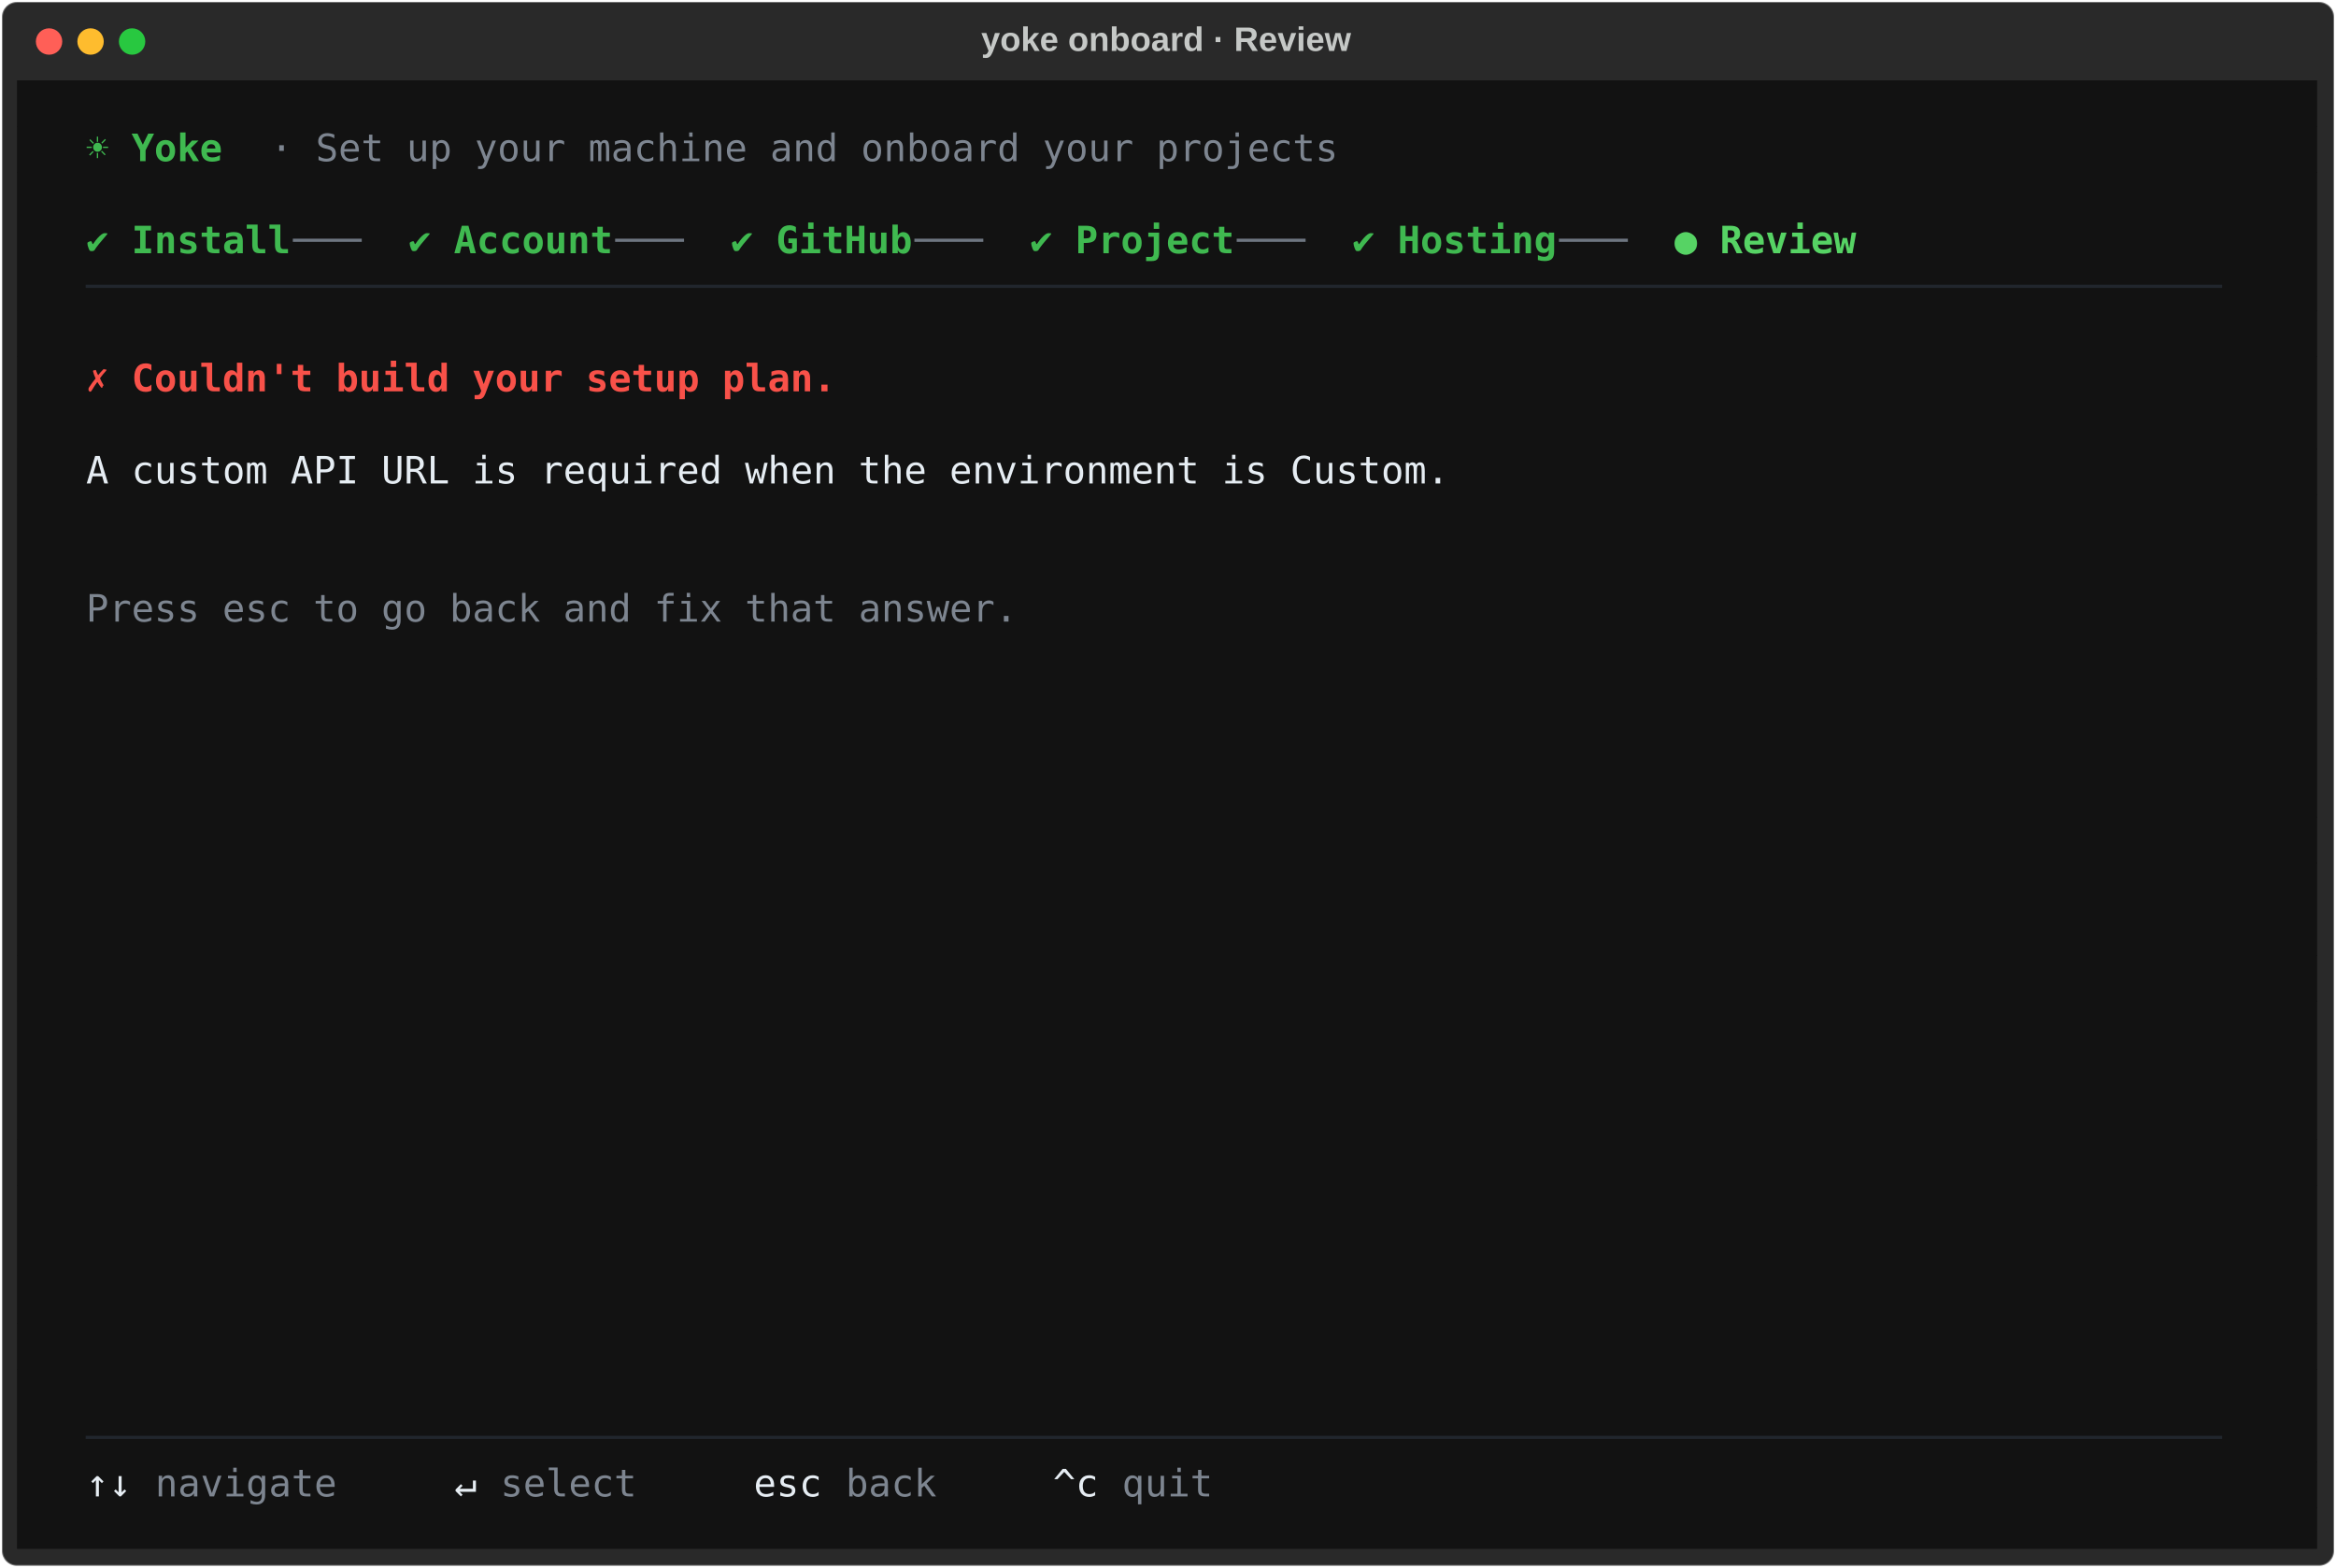
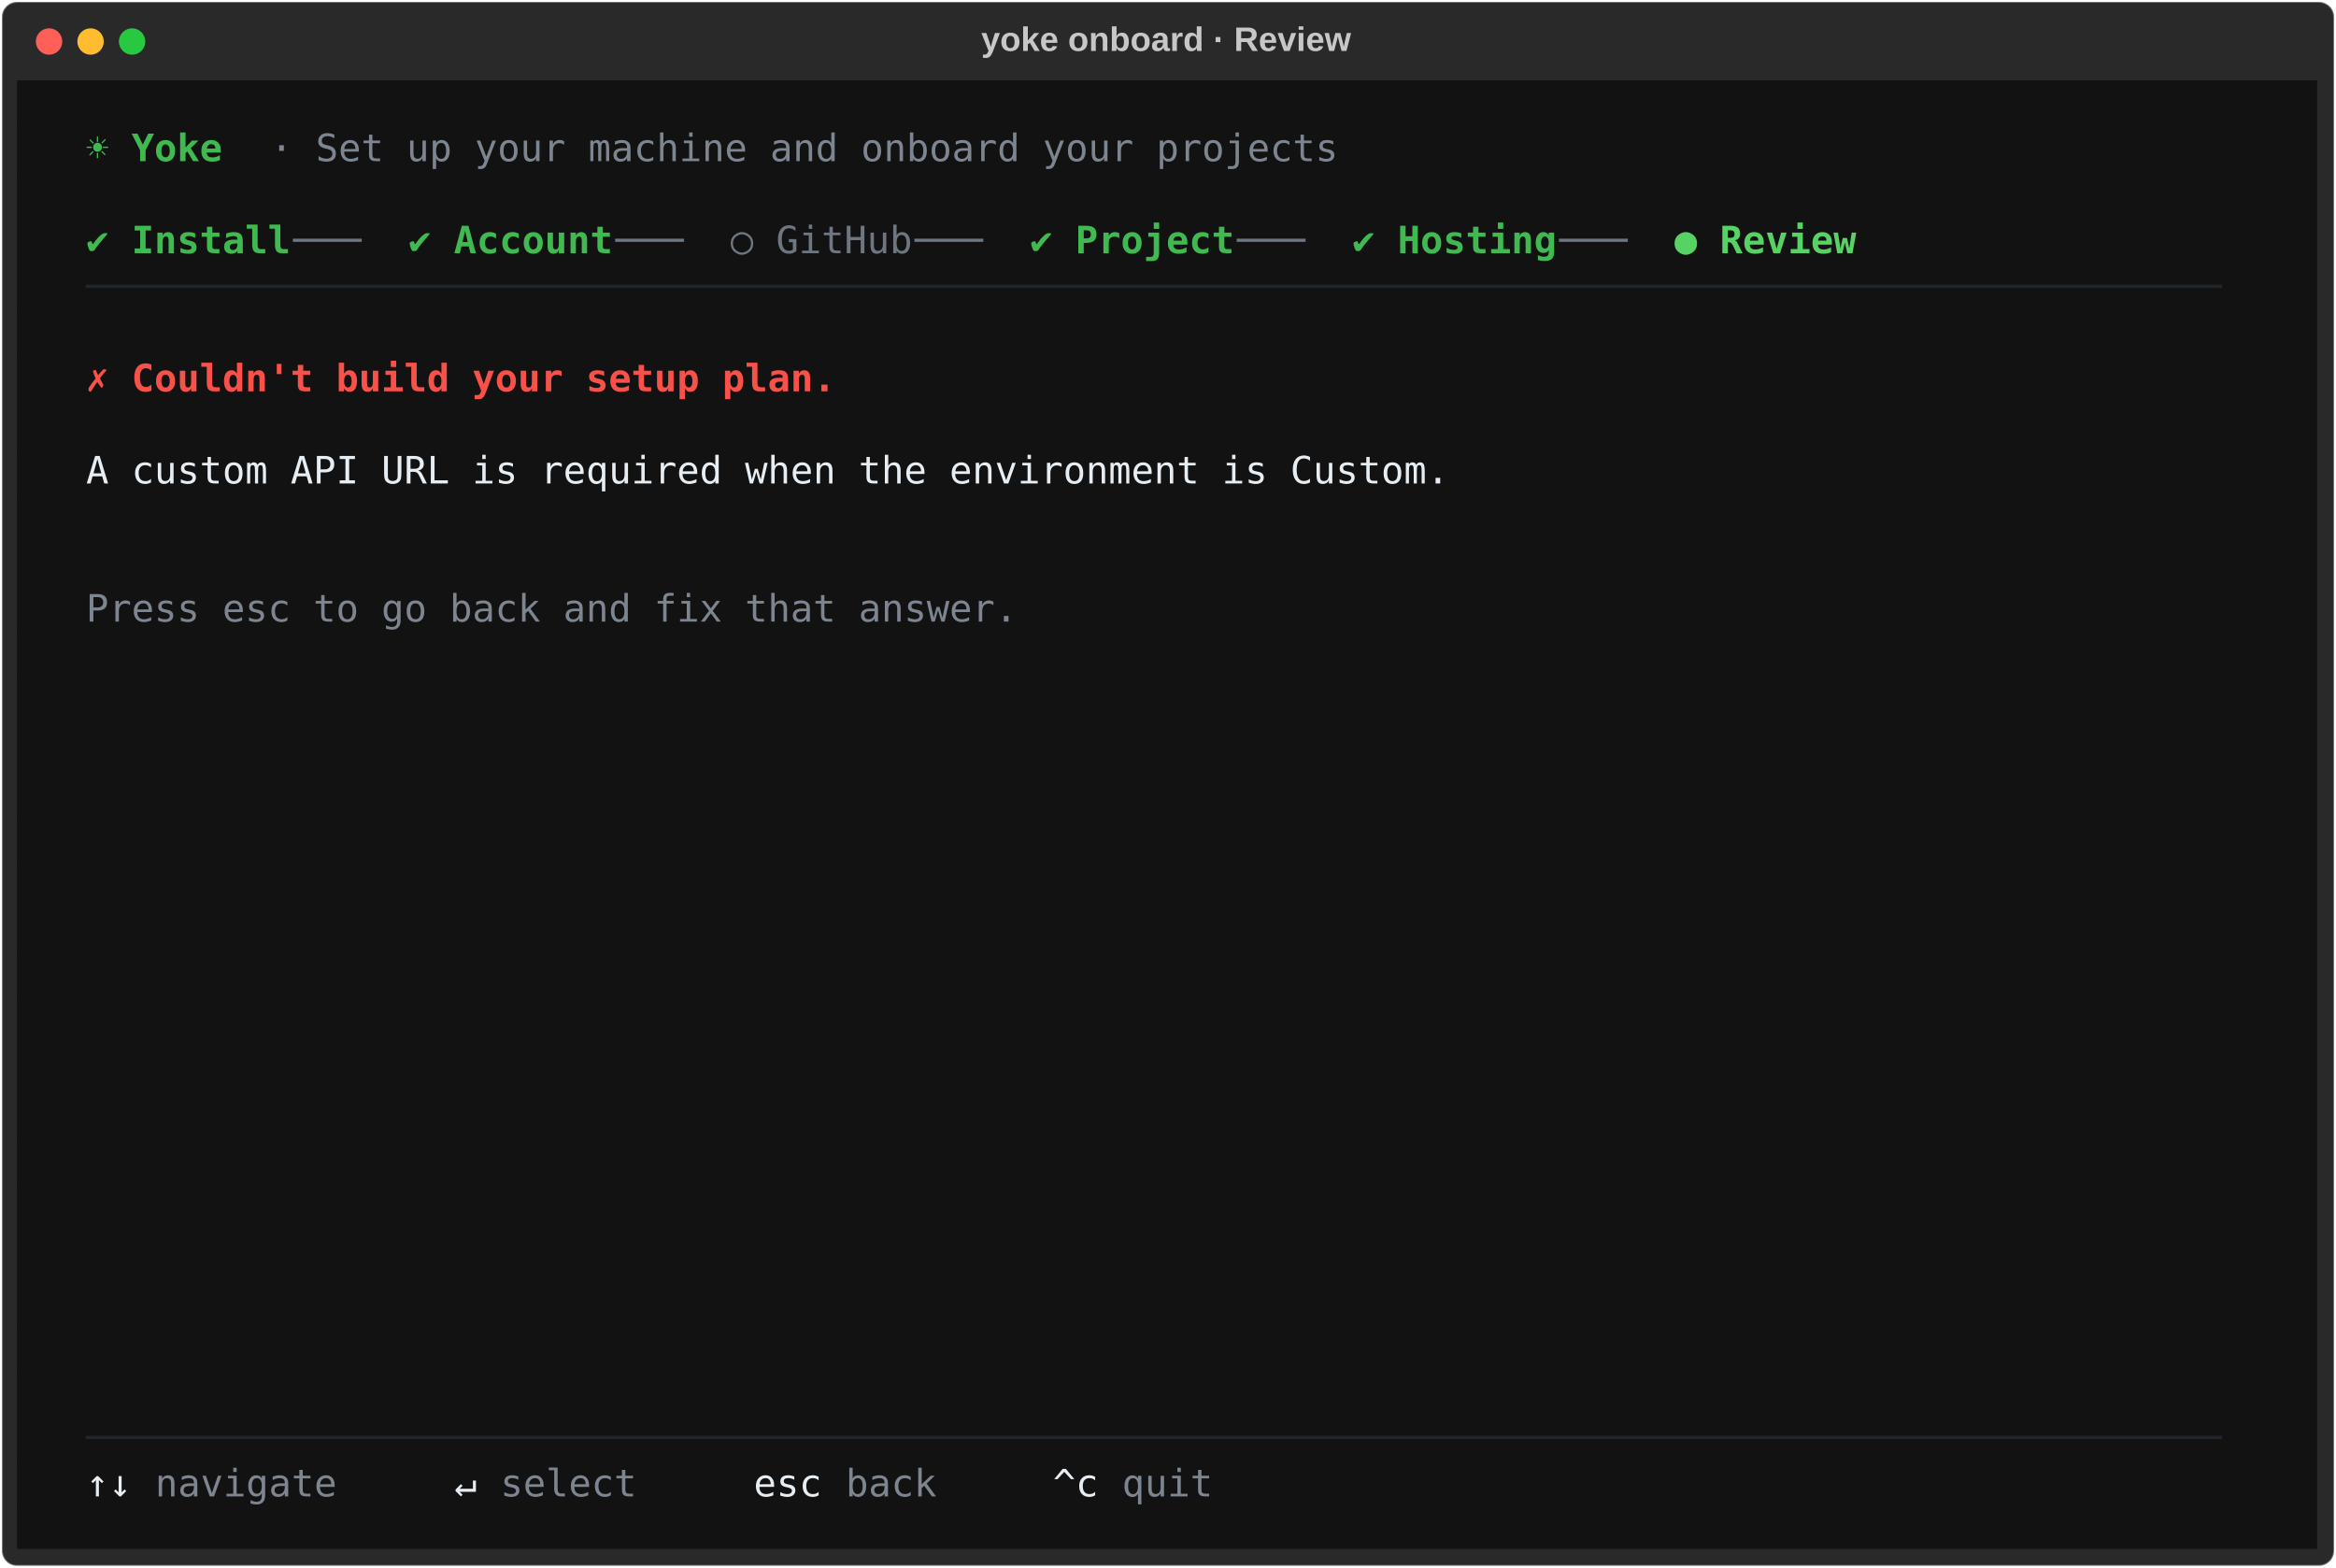
<svg xmlns="http://www.w3.org/2000/svg" class="rich-terminal" viewBox="0 0 1238 830.8">
  <style>

    @font-face {
        font-family: "Fira Code";
        src: local("FiraCode-Regular"),
                url("https://cdnjs.cloudflare.com/ajax/libs/firacode/{{VERSION}}/woff2/FiraCode-Regular.woff2") format("woff2"),
                url("https://cdnjs.cloudflare.com/ajax/libs/firacode/{{VERSION}}/woff/FiraCode-Regular.woff") format("woff");
        font-style: normal;
        font-weight: 400;
    }
    @font-face {
        font-family: "Fira Code";
        src: local("FiraCode-Bold"),
                url("https://cdnjs.cloudflare.com/ajax/libs/firacode/{{VERSION}}/woff2/FiraCode-Bold.woff2") format("woff2"),
                url("https://cdnjs.cloudflare.com/ajax/libs/firacode/{{VERSION}}/woff/FiraCode-Bold.woff") format("woff");
        font-style: bold;
        font-weight: 700;
    }

    .terminal-YOKE-matrix {
        font-family: Fira Code, monospace;
        font-size: 20px;
        line-height: 24.4px;
        font-variant-east-asian: full-width;
    }

    .terminal-YOKE-title {
        font-size: 18px;
        font-weight: bold;
        font-family: arial;
    }

.terminal-YOKE-r2 { fill: #3fb950;font-weight: bold }
.terminal-YOKE-r3 { fill: #e6edf3 }
.terminal-YOKE-r4 { fill: #7d8590 }
.terminal-YOKE-r5 { fill: #6e7681 }
.terminal-YOKE-r6 { fill: #56d364;font-weight: bold }
.terminal-YOKE-r7 { fill: #21262d }
.terminal-YOKE-r8 { fill: #f85149;font-weight: bold }
    </style>
  <defs>
    <clipPath id="terminal-YOKE-clip-terminal">
      <rect x="0" y="0" width="1219.0" height="779.8" />
    </clipPath>
    <clipPath id="terminal-YOKE-line-0">
      <rect x="0" y="1.5" width="1220" height="24.65" />
    </clipPath>
    <clipPath id="terminal-YOKE-line-1">
      <rect x="0" y="25.9" width="1220" height="24.65" />
    </clipPath>
    <clipPath id="terminal-YOKE-line-2">
      <rect x="0" y="50.3" width="1220" height="24.65" />
    </clipPath>
    <clipPath id="terminal-YOKE-line-3">
      <rect x="0" y="74.7" width="1220" height="24.65" />
    </clipPath>
    <clipPath id="terminal-YOKE-line-4">
      <rect x="0" y="99.1" width="1220" height="24.65" />
    </clipPath>
    <clipPath id="terminal-YOKE-line-5">
      <rect x="0" y="123.5" width="1220" height="24.65" />
    </clipPath>
    <clipPath id="terminal-YOKE-line-6">
      <rect x="0" y="147.9" width="1220" height="24.65" />
    </clipPath>
    <clipPath id="terminal-YOKE-line-7">
      <rect x="0" y="172.3" width="1220" height="24.65" />
    </clipPath>
    <clipPath id="terminal-YOKE-line-8">
      <rect x="0" y="196.7" width="1220" height="24.65" />
    </clipPath>
    <clipPath id="terminal-YOKE-line-9">
      <rect x="0" y="221.1" width="1220" height="24.65" />
    </clipPath>
    <clipPath id="terminal-YOKE-line-10">
      <rect x="0" y="245.5" width="1220" height="24.65" />
    </clipPath>
    <clipPath id="terminal-YOKE-line-11">
      <rect x="0" y="269.9" width="1220" height="24.65" />
    </clipPath>
    <clipPath id="terminal-YOKE-line-12">
      <rect x="0" y="294.3" width="1220" height="24.65" />
    </clipPath>
    <clipPath id="terminal-YOKE-line-13">
      <rect x="0" y="318.7" width="1220" height="24.65" />
    </clipPath>
    <clipPath id="terminal-YOKE-line-14">
      <rect x="0" y="343.1" width="1220" height="24.65" />
    </clipPath>
    <clipPath id="terminal-YOKE-line-15">
      <rect x="0" y="367.5" width="1220" height="24.65" />
    </clipPath>
    <clipPath id="terminal-YOKE-line-16">
      <rect x="0" y="391.9" width="1220" height="24.65" />
    </clipPath>
    <clipPath id="terminal-YOKE-line-17">
      <rect x="0" y="416.3" width="1220" height="24.65" />
    </clipPath>
    <clipPath id="terminal-YOKE-line-18">
      <rect x="0" y="440.7" width="1220" height="24.65" />
    </clipPath>
    <clipPath id="terminal-YOKE-line-19">
      <rect x="0" y="465.1" width="1220" height="24.65" />
    </clipPath>
    <clipPath id="terminal-YOKE-line-20">
      <rect x="0" y="489.5" width="1220" height="24.65" />
    </clipPath>
    <clipPath id="terminal-YOKE-line-21">
      <rect x="0" y="513.9" width="1220" height="24.65" />
    </clipPath>
    <clipPath id="terminal-YOKE-line-22">
      <rect x="0" y="538.3" width="1220" height="24.65" />
    </clipPath>
    <clipPath id="terminal-YOKE-line-23">
      <rect x="0" y="562.7" width="1220" height="24.65" />
    </clipPath>
    <clipPath id="terminal-YOKE-line-24">
      <rect x="0" y="587.1" width="1220" height="24.65" />
    </clipPath>
    <clipPath id="terminal-YOKE-line-25">
      <rect x="0" y="611.5" width="1220" height="24.65" />
    </clipPath>
    <clipPath id="terminal-YOKE-line-26">
      <rect x="0" y="635.9" width="1220" height="24.65" />
    </clipPath>
    <clipPath id="terminal-YOKE-line-27">
      <rect x="0" y="660.3" width="1220" height="24.65" />
    </clipPath>
    <clipPath id="terminal-YOKE-line-28">
      <rect x="0" y="684.7" width="1220" height="24.65" />
    </clipPath>
    <clipPath id="terminal-YOKE-line-29">
      <rect x="0" y="709.1" width="1220" height="24.65" />
    </clipPath>
    <clipPath id="terminal-YOKE-line-30">
      <rect x="0" y="733.5" width="1220" height="24.65" />
    </clipPath>
  </defs>
  <rect fill="#292929" stroke="rgba(255,255,255,0.35)" stroke-width="1" x="1" y="1" width="1236" height="828.8" rx="8" />
  <text class="terminal-YOKE-title" fill="#c5c8c6" text-anchor="middle" x="618" y="27">yoke onboard · Review</text>
  <g transform="translate(26,22)">
    <circle cx="0" cy="0" r="7" fill="#ff5f57" />
    <circle cx="22" cy="0" r="7" fill="#febc2e" />
    <circle cx="44" cy="0" r="7" fill="#28c840" />
  </g>
  <g transform="translate(9, 41)" clip-path="url(#terminal-YOKE-clip-terminal)">
    <rect fill="#121212" x="0" y="1.5" width="1220" height="24.65" shape-rendering="crispEdges" />
    <rect fill="#121212" x="0" y="25.9" width="36.6" height="24.65" shape-rendering="crispEdges" />
    <rect fill="#121212" x="36.6" y="25.9" width="73.2" height="24.65" shape-rendering="crispEdges" />
    <rect fill="#121212" x="109.8" y="25.9" width="24.4" height="24.65" shape-rendering="crispEdges" />
    <rect fill="#121212" x="134.2" y="25.9" width="573.4" height="24.65" shape-rendering="crispEdges" />
    <rect fill="#121212" x="707.6" y="25.9" width="512.4" height="24.65" shape-rendering="crispEdges" />
    <rect fill="#121212" x="0" y="50.3" width="1220" height="24.65" shape-rendering="crispEdges" />
    <rect fill="#121212" x="0" y="74.7" width="36.6" height="24.65" shape-rendering="crispEdges" />
    <rect fill="#121212" x="36.6" y="74.7" width="109.8" height="24.65" shape-rendering="crispEdges" />
    <rect fill="#121212" x="146.4" y="74.7" width="61" height="24.65" shape-rendering="crispEdges" />
    <rect fill="#121212" x="207.4" y="74.7" width="109.8" height="24.65" shape-rendering="crispEdges" />
    <rect fill="#121212" x="317.2" y="74.7" width="61" height="24.65" shape-rendering="crispEdges" />
    <rect fill="#121212" x="378.2" y="74.7" width="97.6" height="24.65" shape-rendering="crispEdges" />
    <rect fill="#121212" x="475.8" y="74.7" width="61" height="24.65" shape-rendering="crispEdges" />
    <rect fill="#121212" x="536.8" y="74.7" width="109.8" height="24.65" shape-rendering="crispEdges" />
    <rect fill="#121212" x="646.6" y="74.7" width="61" height="24.65" shape-rendering="crispEdges" />
    <rect fill="#121212" x="707.6" y="74.7" width="109.8" height="24.65" shape-rendering="crispEdges" />
    <rect fill="#121212" x="817.4" y="74.7" width="61" height="24.65" shape-rendering="crispEdges" />
    <rect fill="#121212" x="878.4" y="74.7" width="97.6" height="24.65" shape-rendering="crispEdges" />
    <rect fill="#121212" x="976" y="74.7" width="244" height="24.65" shape-rendering="crispEdges" />
    <rect fill="#121212" x="0" y="99.1" width="36.6" height="24.65" shape-rendering="crispEdges" />
    <rect fill="#121212" x="36.6" y="99.1" width="1146.8" height="24.65" shape-rendering="crispEdges" />
    <rect fill="#121212" x="1183.4" y="99.1" width="36.6" height="24.65" shape-rendering="crispEdges" />
    <rect fill="#121212" x="0" y="123.5" width="1220" height="24.65" shape-rendering="crispEdges" />
    <rect fill="#121212" x="0" y="147.9" width="36.6" height="24.65" shape-rendering="crispEdges" />
    <rect fill="#121212" x="36.6" y="147.9" width="402.6" height="24.65" shape-rendering="crispEdges" />
    <rect fill="#121212" x="439.2" y="147.9" width="780.8" height="24.65" shape-rendering="crispEdges" />
    <rect fill="#121212" x="0" y="172.3" width="36.6" height="24.65" shape-rendering="crispEdges" />
    <rect fill="#121212" x="36.6" y="172.3" width="0" height="24.65" shape-rendering="crispEdges" />
    <rect fill="#121212" x="36.6" y="172.3" width="1183.4" height="24.65" shape-rendering="crispEdges" />
    <rect fill="#121212" x="0" y="196.7" width="36.6" height="24.65" shape-rendering="crispEdges" />
    <rect fill="#121212" x="36.6" y="196.7" width="732" height="24.65" shape-rendering="crispEdges" />
    <rect fill="#121212" x="768.6" y="196.7" width="451.4" height="24.65" shape-rendering="crispEdges" />
    <rect fill="#121212" x="0" y="221.1" width="36.6" height="24.65" shape-rendering="crispEdges" />
    <rect fill="#121212" x="36.6" y="221.1" width="0" height="24.65" shape-rendering="crispEdges" />
    <rect fill="#121212" x="36.6" y="221.1" width="1183.4" height="24.65" shape-rendering="crispEdges" />
    <rect fill="#121212" x="0" y="245.5" width="36.6" height="24.65" shape-rendering="crispEdges" />
    <rect fill="#121212" x="36.6" y="245.5" width="1183.4" height="24.65" shape-rendering="crispEdges" />
    <rect fill="#121212" x="0" y="269.9" width="36.6" height="24.65" shape-rendering="crispEdges" />
    <rect fill="#121212" x="36.6" y="269.9" width="500.2" height="24.65" shape-rendering="crispEdges" />
    <rect fill="#121212" x="536.8" y="269.9" width="683.2" height="24.65" shape-rendering="crispEdges" />
    <rect fill="#121212" x="0" y="294.3" width="36.6" height="24.65" shape-rendering="crispEdges" />
    <rect fill="#121212" x="36.6" y="294.3" width="1183.4" height="24.65" shape-rendering="crispEdges" />
    <rect fill="#121212" x="0" y="318.7" width="36.6" height="24.65" shape-rendering="crispEdges" />
    <rect fill="#121212" x="36.6" y="318.7" width="1183.4" height="24.65" shape-rendering="crispEdges" />
    <rect fill="#121212" x="0" y="343.1" width="36.6" height="24.65" shape-rendering="crispEdges" />
    <rect fill="#121212" x="36.6" y="343.1" width="1183.4" height="24.65" shape-rendering="crispEdges" />
    <rect fill="#121212" x="0" y="367.5" width="36.6" height="24.65" shape-rendering="crispEdges" />
    <rect fill="#121212" x="36.6" y="367.5" width="1183.4" height="24.65" shape-rendering="crispEdges" />
    <rect fill="#121212" x="0" y="391.9" width="36.6" height="24.65" shape-rendering="crispEdges" />
    <rect fill="#121212" x="36.6" y="391.9" width="1183.4" height="24.65" shape-rendering="crispEdges" />
    <rect fill="#121212" x="0" y="416.3" width="36.6" height="24.65" shape-rendering="crispEdges" />
    <rect fill="#121212" x="36.6" y="416.3" width="1183.4" height="24.65" shape-rendering="crispEdges" />
    <rect fill="#121212" x="0" y="440.7" width="36.6" height="24.65" shape-rendering="crispEdges" />
    <rect fill="#121212" x="36.6" y="440.7" width="1183.4" height="24.65" shape-rendering="crispEdges" />
    <rect fill="#121212" x="0" y="465.1" width="36.6" height="24.65" shape-rendering="crispEdges" />
    <rect fill="#121212" x="36.6" y="465.1" width="1183.4" height="24.65" shape-rendering="crispEdges" />
    <rect fill="#121212" x="0" y="489.5" width="36.6" height="24.65" shape-rendering="crispEdges" />
    <rect fill="#121212" x="36.6" y="489.5" width="1183.4" height="24.65" shape-rendering="crispEdges" />
    <rect fill="#121212" x="0" y="513.9" width="36.6" height="24.65" shape-rendering="crispEdges" />
    <rect fill="#121212" x="36.6" y="513.9" width="1183.4" height="24.65" shape-rendering="crispEdges" />
    <rect fill="#121212" x="0" y="538.3" width="36.6" height="24.65" shape-rendering="crispEdges" />
    <rect fill="#121212" x="36.6" y="538.3" width="1183.4" height="24.65" shape-rendering="crispEdges" />
    <rect fill="#121212" x="0" y="562.7" width="36.6" height="24.65" shape-rendering="crispEdges" />
    <rect fill="#121212" x="36.6" y="562.7" width="1183.4" height="24.65" shape-rendering="crispEdges" />
    <rect fill="#121212" x="0" y="587.1" width="36.6" height="24.65" shape-rendering="crispEdges" />
    <rect fill="#121212" x="36.6" y="587.1" width="1183.4" height="24.65" shape-rendering="crispEdges" />
    <rect fill="#121212" x="0" y="611.5" width="36.6" height="24.65" shape-rendering="crispEdges" />
    <rect fill="#121212" x="36.6" y="611.5" width="1183.4" height="24.65" shape-rendering="crispEdges" />
    <rect fill="#121212" x="0" y="635.9" width="36.6" height="24.65" shape-rendering="crispEdges" />
    <rect fill="#121212" x="36.6" y="635.9" width="1183.4" height="24.65" shape-rendering="crispEdges" />
    <rect fill="#121212" x="0" y="660.3" width="36.6" height="24.65" shape-rendering="crispEdges" />
    <rect fill="#121212" x="36.6" y="660.3" width="1183.4" height="24.65" shape-rendering="crispEdges" />
    <rect fill="#121212" x="0" y="684.7" width="36.6" height="24.65" shape-rendering="crispEdges" />
    <rect fill="#121212" x="36.6" y="684.7" width="1183.4" height="24.65" shape-rendering="crispEdges" />
    <rect fill="#121212" x="0" y="709.1" width="36.6" height="24.65" shape-rendering="crispEdges" />
    <rect fill="#121212" x="36.6" y="709.1" width="1146.8" height="24.65" shape-rendering="crispEdges" />
    <rect fill="#121212" x="1183.4" y="709.1" width="36.6" height="24.65" shape-rendering="crispEdges" />
    <rect fill="#121212" x="0" y="733.5" width="36.6" height="24.65" shape-rendering="crispEdges" />
    <rect fill="#121212" x="36.6" y="733.5" width="24.4" height="24.65" shape-rendering="crispEdges" />
    <rect fill="#121212" x="61" y="733.5" width="12.2" height="24.65" shape-rendering="crispEdges" />
    <rect fill="#121212" x="73.2" y="733.5" width="97.6" height="24.65" shape-rendering="crispEdges" />
    <rect fill="#121212" x="170.8" y="733.5" width="61" height="24.65" shape-rendering="crispEdges" />
    <rect fill="#121212" x="231.8" y="733.5" width="12.2" height="24.65" shape-rendering="crispEdges" />
    <rect fill="#121212" x="244" y="733.5" width="12.2" height="24.65" shape-rendering="crispEdges" />
    <rect fill="#121212" x="256.2" y="733.5" width="73.2" height="24.65" shape-rendering="crispEdges" />
    <rect fill="#121212" x="329.4" y="733.5" width="61" height="24.65" shape-rendering="crispEdges" />
    <rect fill="#121212" x="390.4" y="733.5" width="36.6" height="24.65" shape-rendering="crispEdges" />
    <rect fill="#121212" x="427" y="733.5" width="12.2" height="24.65" shape-rendering="crispEdges" />
    <rect fill="#121212" x="439.2" y="733.5" width="48.8" height="24.65" shape-rendering="crispEdges" />
    <rect fill="#121212" x="488" y="733.5" width="61" height="24.65" shape-rendering="crispEdges" />
    <rect fill="#121212" x="549" y="733.5" width="24.4" height="24.65" shape-rendering="crispEdges" />
    <rect fill="#121212" x="573.4" y="733.5" width="12.2" height="24.65" shape-rendering="crispEdges" />
    <rect fill="#121212" x="585.6" y="733.5" width="48.8" height="24.65" shape-rendering="crispEdges" />
    <rect fill="#121212" x="634.4" y="733.5" width="585.6" height="24.65" shape-rendering="crispEdges" />
    <rect fill="#121212" x="0" y="757.9" width="1220" height="24.65" shape-rendering="crispEdges" />
    <g class="terminal-YOKE-matrix">
      <text class="terminal-YOKE-r2" x="36.6" y="44.4" textLength="73.2" clip-path="url(#terminal-YOKE-line-1)">☀ Yoke</text>
      <text class="terminal-YOKE-r4" x="134.2" y="44.4" textLength="573.4" clip-path="url(#terminal-YOKE-line-1)">· Set up your machine and onboard your projects</text>
      <text class="terminal-YOKE-r2" x="36.6" y="93.2" textLength="109.8" clip-path="url(#terminal-YOKE-line-3)">✔ Install</text>
      <text class="terminal-YOKE-r5" x="146.4" y="93.2" textLength="61" clip-path="url(#terminal-YOKE-line-3)"> ─── </text>
      <text class="terminal-YOKE-r2" x="207.4" y="93.2" textLength="109.8" clip-path="url(#terminal-YOKE-line-3)">✔ Account</text>
      <text class="terminal-YOKE-r5" x="317.2" y="93.2" textLength="61" clip-path="url(#terminal-YOKE-line-3)"> ─── </text>
-       <text class="terminal-YOKE-r2" x="378.2" y="93.2" textLength="97.6" clip-path="url(#terminal-YOKE-line-3)">✔ GitHub</text>
+       <text class="terminal-YOKE-r5" x="378.2" y="93.2" textLength="97.6" clip-path="url(#terminal-YOKE-line-3)">○ GitHub</text>
      <text class="terminal-YOKE-r5" x="475.8" y="93.2" textLength="61" clip-path="url(#terminal-YOKE-line-3)"> ─── </text>
      <text class="terminal-YOKE-r2" x="536.8" y="93.2" textLength="109.8" clip-path="url(#terminal-YOKE-line-3)">✔ Project</text>
      <text class="terminal-YOKE-r5" x="646.6" y="93.2" textLength="61" clip-path="url(#terminal-YOKE-line-3)"> ─── </text>
      <text class="terminal-YOKE-r2" x="707.6" y="93.2" textLength="109.8" clip-path="url(#terminal-YOKE-line-3)">✔ Hosting</text>
      <text class="terminal-YOKE-r5" x="817.4" y="93.2" textLength="61" clip-path="url(#terminal-YOKE-line-3)"> ─── </text>
      <text class="terminal-YOKE-r6" x="878.4" y="93.2" textLength="97.6" clip-path="url(#terminal-YOKE-line-3)">● Review</text>
      <text class="terminal-YOKE-r7" x="36.6" y="117.6" textLength="1146.8" clip-path="url(#terminal-YOKE-line-4)">──────────────────────────────────────────────────────────────────────────────────────────────</text>
      <text class="terminal-YOKE-r8" x="36.6" y="166.4" textLength="402.6" clip-path="url(#terminal-YOKE-line-6)">✗ Couldn't build your setup plan.</text>
      <text class="terminal-YOKE-r3" x="36.6" y="215.2" textLength="732" clip-path="url(#terminal-YOKE-line-8)">A custom API URL is required when the environment is Custom.</text>
      <text class="terminal-YOKE-r4" x="36.6" y="288.4" textLength="500.2" clip-path="url(#terminal-YOKE-line-11)">Press esc to go back and fix that answer.</text>
      <text class="terminal-YOKE-r7" x="36.6" y="727.6" textLength="1146.8" clip-path="url(#terminal-YOKE-line-29)">──────────────────────────────────────────────────────────────────────────────────────────────</text>
      <text class="terminal-YOKE-r3" x="36.6" y="752" textLength="24.4" clip-path="url(#terminal-YOKE-line-30)">↑↓</text>
      <text class="terminal-YOKE-r4" x="73.2" y="752" textLength="97.6" clip-path="url(#terminal-YOKE-line-30)">navigate</text>
      <text class="terminal-YOKE-r3" x="231.8" y="752" textLength="12.2" clip-path="url(#terminal-YOKE-line-30)">↵</text>
      <text class="terminal-YOKE-r4" x="256.2" y="752" textLength="73.2" clip-path="url(#terminal-YOKE-line-30)">select</text>
      <text class="terminal-YOKE-r3" x="390.4" y="752" textLength="36.6" clip-path="url(#terminal-YOKE-line-30)">esc</text>
      <text class="terminal-YOKE-r4" x="439.2" y="752" textLength="48.8" clip-path="url(#terminal-YOKE-line-30)">back</text>
      <text class="terminal-YOKE-r3" x="549" y="752" textLength="24.4" clip-path="url(#terminal-YOKE-line-30)">^c</text>
      <text class="terminal-YOKE-r4" x="585.6" y="752" textLength="48.8" clip-path="url(#terminal-YOKE-line-30)">quit</text>
    </g>
  </g>
</svg>
